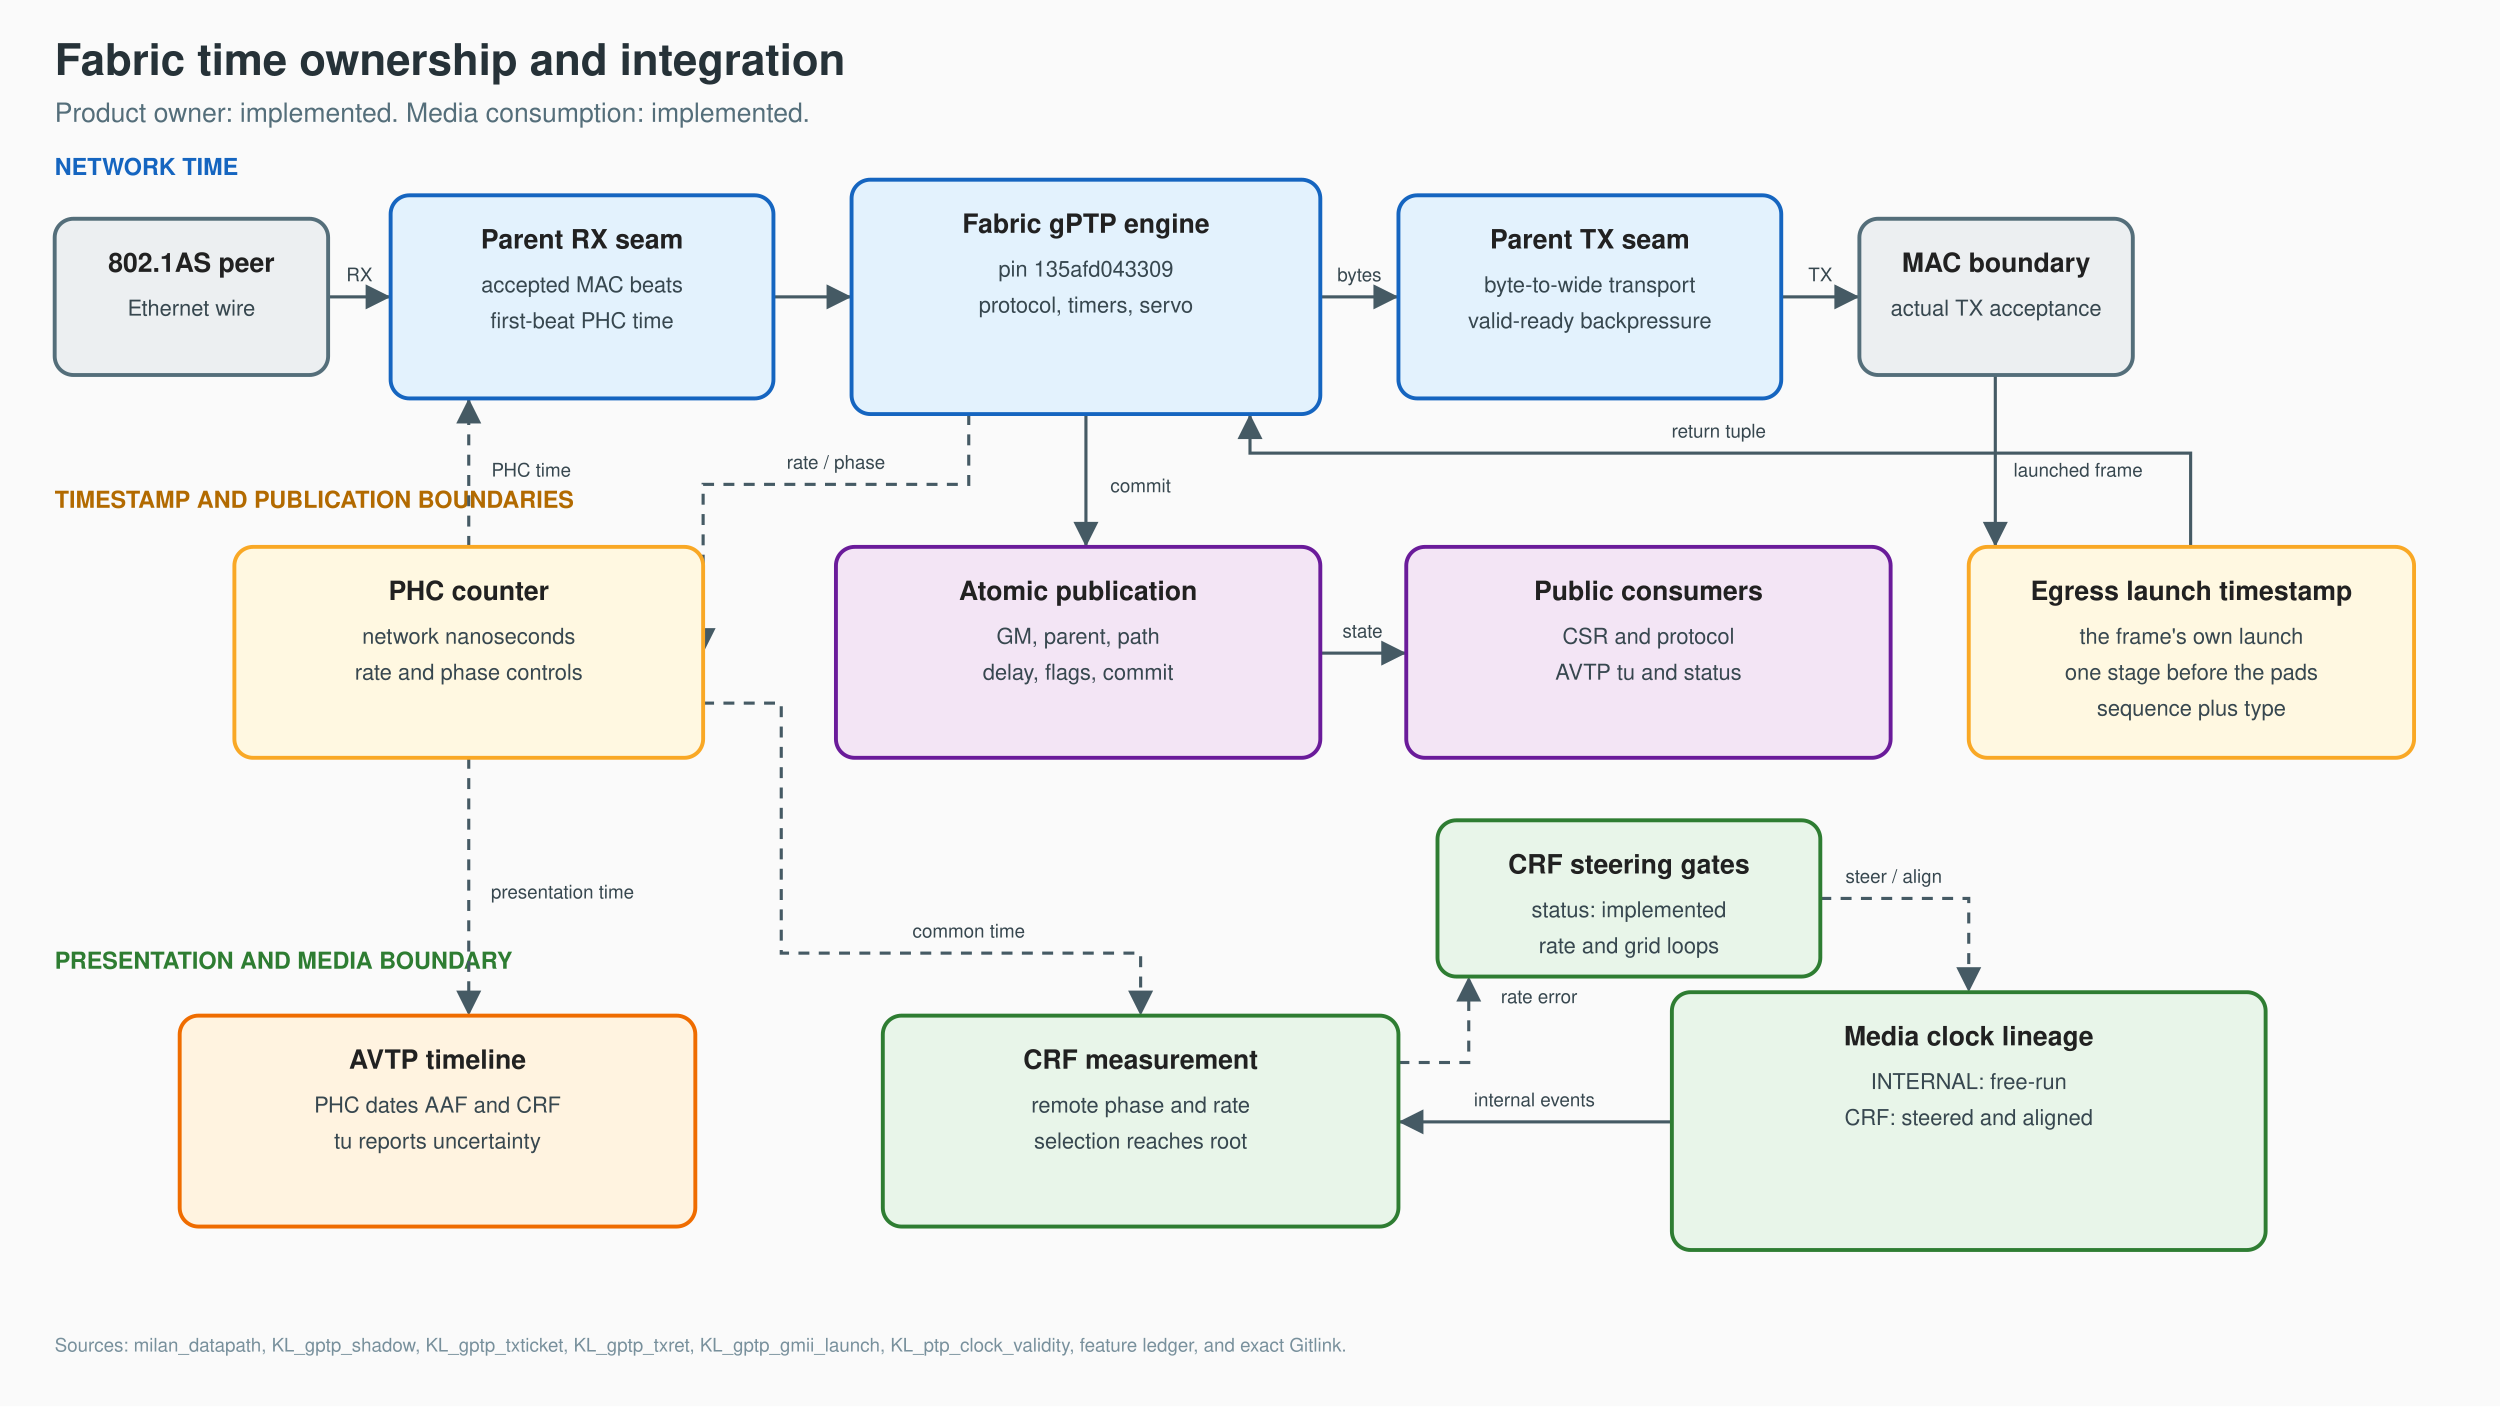
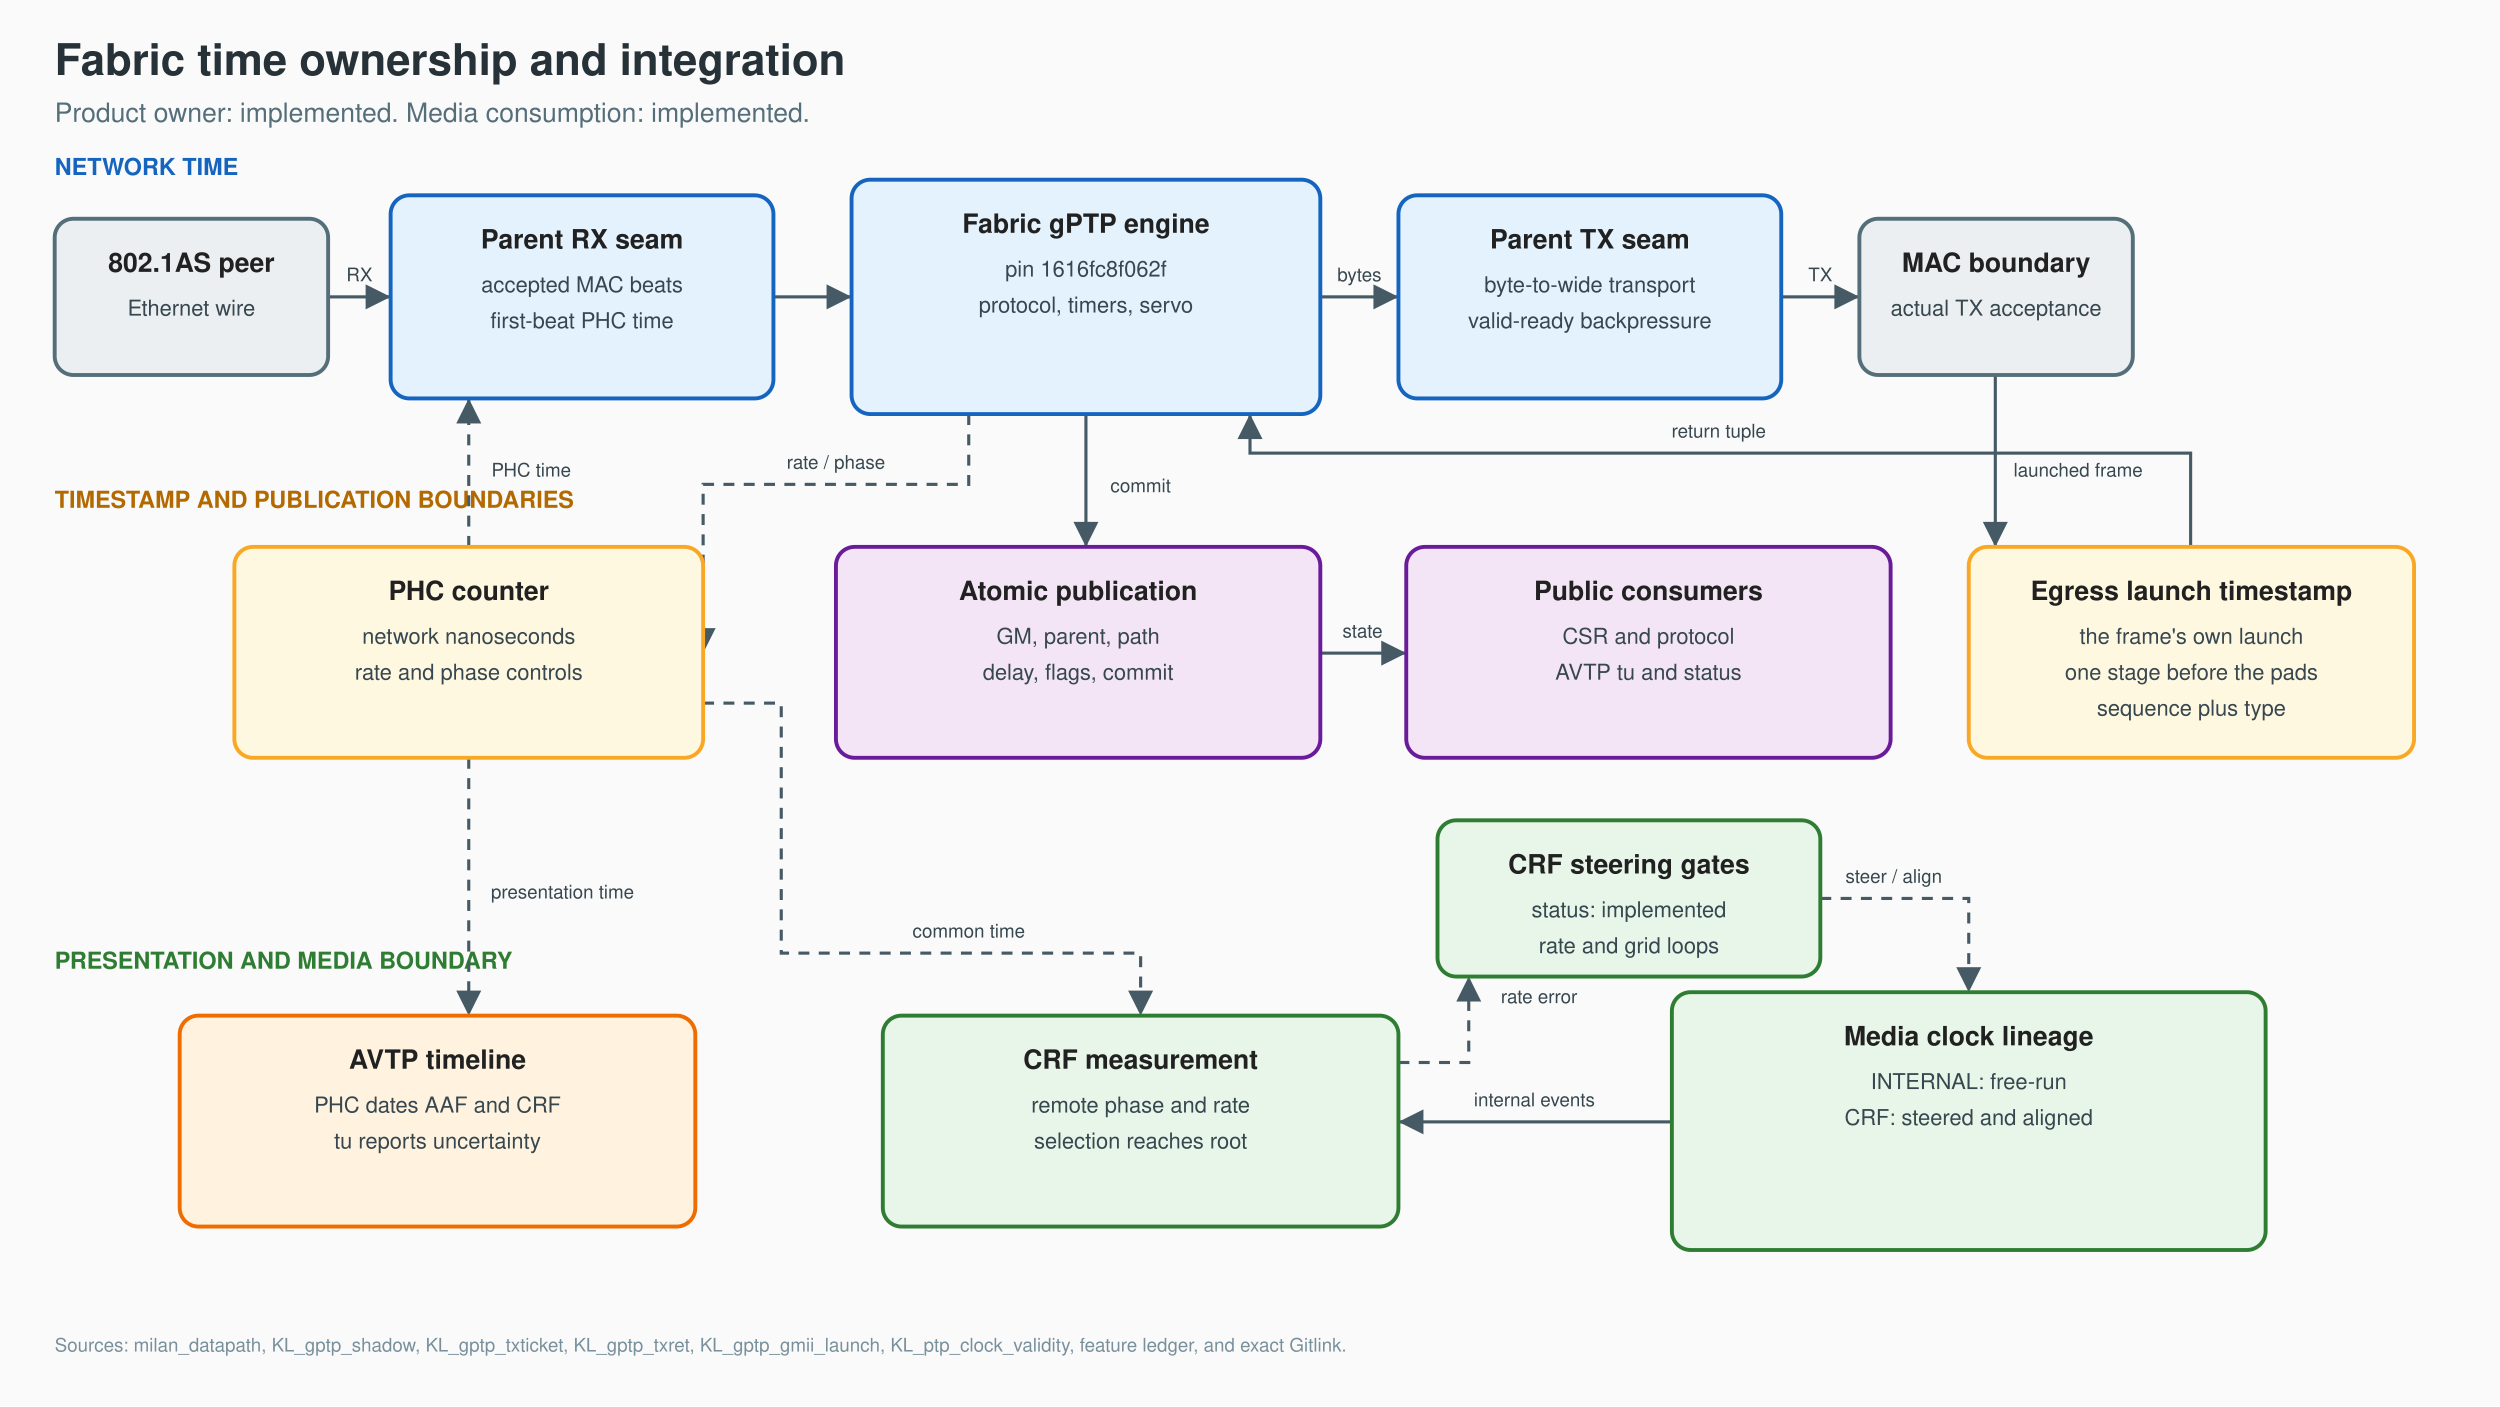
<svg xmlns="http://www.w3.org/2000/svg" width="1600" height="900" viewBox="0 0 1600 900" font-family="Helvetica,Arial,sans-serif">
  <rect width="1600" height="900" fill="#FAFAFA" />
  <defs>
    <marker id="arrow" markerWidth="12" markerHeight="12" refX="8" refY="4" orient="auto">
      <path d="M0,0 L8,4 L0,8 Z" fill="#455A64" />
    </marker>
  </defs>
  <text x="35" y="48" font-size="28" font-weight="bold" fill="#263238">Fabric time ownership and integration</text>
  <text x="35" y="78" font-size="17" fill="#546E7A">Product owner: implemented. Media consumption: implemented.</text>
  <text x="35" y="112" font-size="15" font-weight="bold" fill="#1565C0">NETWORK TIME</text>
  <text x="35" y="325" font-size="15" font-weight="bold" fill="#B26A00">TIMESTAMP AND PUBLICATION BOUNDARIES</text>
  <text x="35" y="620" font-size="15" font-weight="bold" fill="#2E7D32">PRESENTATION AND MEDIA BOUNDARY</text>
  <path d="M210,190 L250,190" fill="none" stroke="#455A64" stroke-width="2" marker-end="url(#arrow)" />
  <text x="230" y="180" text-anchor="middle" font-size="12" fill="#37474F">RX</text>
  <path d="M495,190 L545,190" fill="none" stroke="#455A64" stroke-width="2" marker-end="url(#arrow)" />
  <path d="M845,190 L895,190" fill="none" stroke="#455A64" stroke-width="2" marker-end="url(#arrow)" />
  <text x="870" y="180" text-anchor="middle" font-size="12" fill="#37474F">bytes</text>
  <path d="M1140,190 L1190,190" fill="none" stroke="#455A64" stroke-width="2" marker-end="url(#arrow)" />
  <text x="1165" y="180" text-anchor="middle" font-size="12" fill="#37474F">TX</text>
  <path d="M300,350 L300,255" fill="none" stroke="#455A64" stroke-width="2" marker-end="url(#arrow)" stroke-dasharray="7,6" />
  <text x="340" y="305" text-anchor="middle" font-size="12" fill="#37474F">PHC time</text>
  <path d="M620,265 L620,310 L450,310 L450,418" fill="none" stroke="#455A64" stroke-width="2" marker-end="url(#arrow)" stroke-dasharray="7,6" />
  <text x="535" y="300" text-anchor="middle" font-size="12" fill="#37474F">rate / phase</text>
  <path d="M695,265 L695,350" fill="none" stroke="#455A64" stroke-width="2" marker-end="url(#arrow)" />
  <text x="730" y="315" text-anchor="middle" font-size="12" fill="#37474F">commit</text>
  <path d="M845,418 L900,418" fill="none" stroke="#455A64" stroke-width="2" marker-end="url(#arrow)" />
  <text x="872" y="408" text-anchor="middle" font-size="12" fill="#37474F">state</text>
  <path d="M1277,240 L1277,350" fill="none" stroke="#455A64" stroke-width="2" marker-end="url(#arrow)" />
  <text x="1330" y="305" text-anchor="middle" font-size="12" fill="#37474F">launched frame</text>
  <path d="M1402,350 L1402,290 L800,290 L800,265" fill="none" stroke="#455A64" stroke-width="2" marker-end="url(#arrow)" />
  <text x="1100" y="280" text-anchor="middle" font-size="12" fill="#37474F">return tuple</text>
  <path d="M300,485 L300,650" fill="none" stroke="#455A64" stroke-width="2" marker-end="url(#arrow)" stroke-dasharray="7,6" />
  <text x="360" y="575" text-anchor="middle" font-size="12" fill="#37474F">presentation time</text>
  <path d="M450,450 L500,450 L500,610 L730,610 L730,650" fill="none" stroke="#455A64" stroke-width="2" marker-end="url(#arrow)" stroke-dasharray="7,6" />
  <text x="620" y="600" text-anchor="middle" font-size="12" fill="#37474F">common time</text>
  <path d="M1070,718 L895,718" fill="none" stroke="#455A64" stroke-width="2" marker-end="url(#arrow)" />
  <text x="982" y="708" text-anchor="middle" font-size="12" fill="#37474F">internal events</text>
  <path d="M895,680 L940,680 L940,625" fill="none" stroke="#455A64" stroke-width="2" marker-end="url(#arrow)" stroke-dasharray="7,6" />
  <text x="985" y="642" text-anchor="middle" font-size="12" fill="#37474F">rate error</text>
  <path d="M1165,575 L1260,575 L1260,635" fill="none" stroke="#455A64" stroke-width="2" marker-end="url(#arrow)" stroke-dasharray="7,6" />
  <text x="1212" y="565" text-anchor="middle" font-size="12" fill="#37474F">steer / align</text>
  <rect id="peer" x="35" y="140" width="175" height="100" rx="12" fill="#ECEFF1" stroke="#546E7A" stroke-width="2.5" />
  <text x="122.5" y="174" text-anchor="middle" font-size="17" font-weight="bold" fill="#212121">802.1AS peer</text>
  <text x="122.5" y="202" text-anchor="middle" font-size="14" fill="#37474F">Ethernet wire</text>
  <rect id="rx" x="250" y="125" width="245" height="130" rx="12" fill="#E3F2FD" stroke="#1565C0" stroke-width="2.5" />
  <text x="372.5" y="159" text-anchor="middle" font-size="17" font-weight="bold" fill="#212121">Parent RX seam</text>
  <text x="372.5" y="187" text-anchor="middle" font-size="14" fill="#37474F">accepted MAC beats</text>
  <text x="372.5" y="210" text-anchor="middle" font-size="14" fill="#37474F">first-beat PHC time</text>
  <rect id="engine" x="545" y="115" width="300" height="150" rx="12" fill="#E3F2FD" stroke="#1565C0" stroke-width="2.5" />
  <text x="695.0" y="149" text-anchor="middle" font-size="17" font-weight="bold" fill="#212121">Fabric gPTP engine</text>
-   <text x="695.0" y="177" text-anchor="middle" font-size="14" fill="#37474F">pin 135afd043309</text>
+   <text x="695.0" y="177" text-anchor="middle" font-size="14" fill="#37474F">pin 1616fc8f062f</text>
  <text x="695.0" y="200" text-anchor="middle" font-size="14" fill="#37474F">protocol, timers, servo</text>
  <rect id="tx" x="895" y="125" width="245" height="130" rx="12" fill="#E3F2FD" stroke="#1565C0" stroke-width="2.5" />
  <text x="1017.5" y="159" text-anchor="middle" font-size="17" font-weight="bold" fill="#212121">Parent TX seam</text>
  <text x="1017.5" y="187" text-anchor="middle" font-size="14" fill="#37474F">byte-to-wide transport</text>
  <text x="1017.5" y="210" text-anchor="middle" font-size="14" fill="#37474F">valid-ready backpressure</text>
  <rect id="mac" x="1190" y="140" width="175" height="100" rx="12" fill="#ECEFF1" stroke="#546E7A" stroke-width="2.5" />
  <text x="1277.5" y="174" text-anchor="middle" font-size="17" font-weight="bold" fill="#212121">MAC boundary</text>
  <text x="1277.5" y="202" text-anchor="middle" font-size="14" fill="#37474F">actual TX acceptance</text>
  <rect id="phc" x="150" y="350" width="300" height="135" rx="12" fill="#FFF8E1" stroke="#F9A825" stroke-width="2.5" />
  <text x="300.0" y="384" text-anchor="middle" font-size="17" font-weight="bold" fill="#212121">PHC counter</text>
  <text x="300.0" y="412" text-anchor="middle" font-size="14" fill="#37474F">network nanoseconds</text>
  <text x="300.0" y="435" text-anchor="middle" font-size="14" fill="#37474F">rate and phase controls</text>
  <rect id="publish" x="535" y="350" width="310" height="135" rx="12" fill="#F3E5F5" stroke="#6A1B9A" stroke-width="2.5" />
  <text x="690.0" y="384" text-anchor="middle" font-size="17" font-weight="bold" fill="#212121">Atomic publication</text>
  <text x="690.0" y="412" text-anchor="middle" font-size="14" fill="#37474F">GM, parent, path</text>
  <text x="690.0" y="435" text-anchor="middle" font-size="14" fill="#37474F">delay, flags, commit</text>
  <rect id="consumers" x="900" y="350" width="310" height="135" rx="12" fill="#F3E5F5" stroke="#6A1B9A" stroke-width="2.5" />
  <text x="1055.0" y="384" text-anchor="middle" font-size="17" font-weight="bold" fill="#212121">Public consumers</text>
  <text x="1055.0" y="412" text-anchor="middle" font-size="14" fill="#37474F">CSR and protocol</text>
  <text x="1055.0" y="435" text-anchor="middle" font-size="14" fill="#37474F">AVTP tu and status</text>
  <rect id="stamp" x="1260" y="350" width="285" height="135" rx="12" fill="#FFF8E1" stroke="#F9A825" stroke-width="2.5" />
  <text x="1402.5" y="384" text-anchor="middle" font-size="17" font-weight="bold" fill="#212121">Egress launch timestamp</text>
  <text x="1402.5" y="412" text-anchor="middle" font-size="14" fill="#37474F">the frame's own launch</text>
  <text x="1402.5" y="435" text-anchor="middle" font-size="14" fill="#37474F">one stage before the pads</text>
  <text x="1402.5" y="458" text-anchor="middle" font-size="14" fill="#37474F">sequence plus type</text>
  <rect id="avtp" x="115" y="650" width="330" height="135" rx="12" fill="#FFF3E0" stroke="#EF6C00" stroke-width="2.5" />
  <text x="280.0" y="684" text-anchor="middle" font-size="17" font-weight="bold" fill="#212121">AVTP timeline</text>
  <text x="280.0" y="712" text-anchor="middle" font-size="14" fill="#37474F">PHC dates AAF and CRF</text>
  <text x="280.0" y="735" text-anchor="middle" font-size="14" fill="#37474F">tu reports uncertainty</text>
  <rect id="crf" x="565" y="650" width="330" height="135" rx="12" fill="#E8F5E9" stroke="#2E7D32" stroke-width="2.5" />
  <text x="730.0" y="684" text-anchor="middle" font-size="17" font-weight="bold" fill="#212121">CRF measurement</text>
  <text x="730.0" y="712" text-anchor="middle" font-size="14" fill="#37474F">remote phase and rate</text>
  <text x="730.0" y="735" text-anchor="middle" font-size="14" fill="#37474F">selection reaches root</text>
  <rect id="media" x="1070" y="635" width="380" height="165" rx="12" fill="#E8F5E9" stroke="#2E7D32" stroke-width="2.5" />
  <text x="1260.0" y="669" text-anchor="middle" font-size="17" font-weight="bold" fill="#212121">Media clock lineage</text>
  <text x="1260.0" y="697" text-anchor="middle" font-size="14" fill="#37474F">INTERNAL: free-run</text>
  <text x="1260.0" y="720" text-anchor="middle" font-size="14" fill="#37474F">CRF: steered and aligned</text>
  <rect id="select" x="920" y="525" width="245" height="100" rx="12" fill="#E8F5E9" stroke="#2E7D32" stroke-width="2.5" />
  <text x="1042.5" y="559" text-anchor="middle" font-size="17" font-weight="bold" fill="#212121">CRF steering gates</text>
  <text x="1042.5" y="587" text-anchor="middle" font-size="14" fill="#37474F">status: implemented</text>
  <text x="1042.5" y="610" text-anchor="middle" font-size="14" fill="#37474F">rate and grid loops</text>
  <text x="35" y="865" font-size="12" fill="#78909C">Sources: milan_datapath, KL_gptp_shadow, KL_gptp_txticket, KL_gptp_txret, KL_gptp_gmii_launch, KL_ptp_clock_validity, feature ledger, and exact Gitlink.</text>
</svg>
